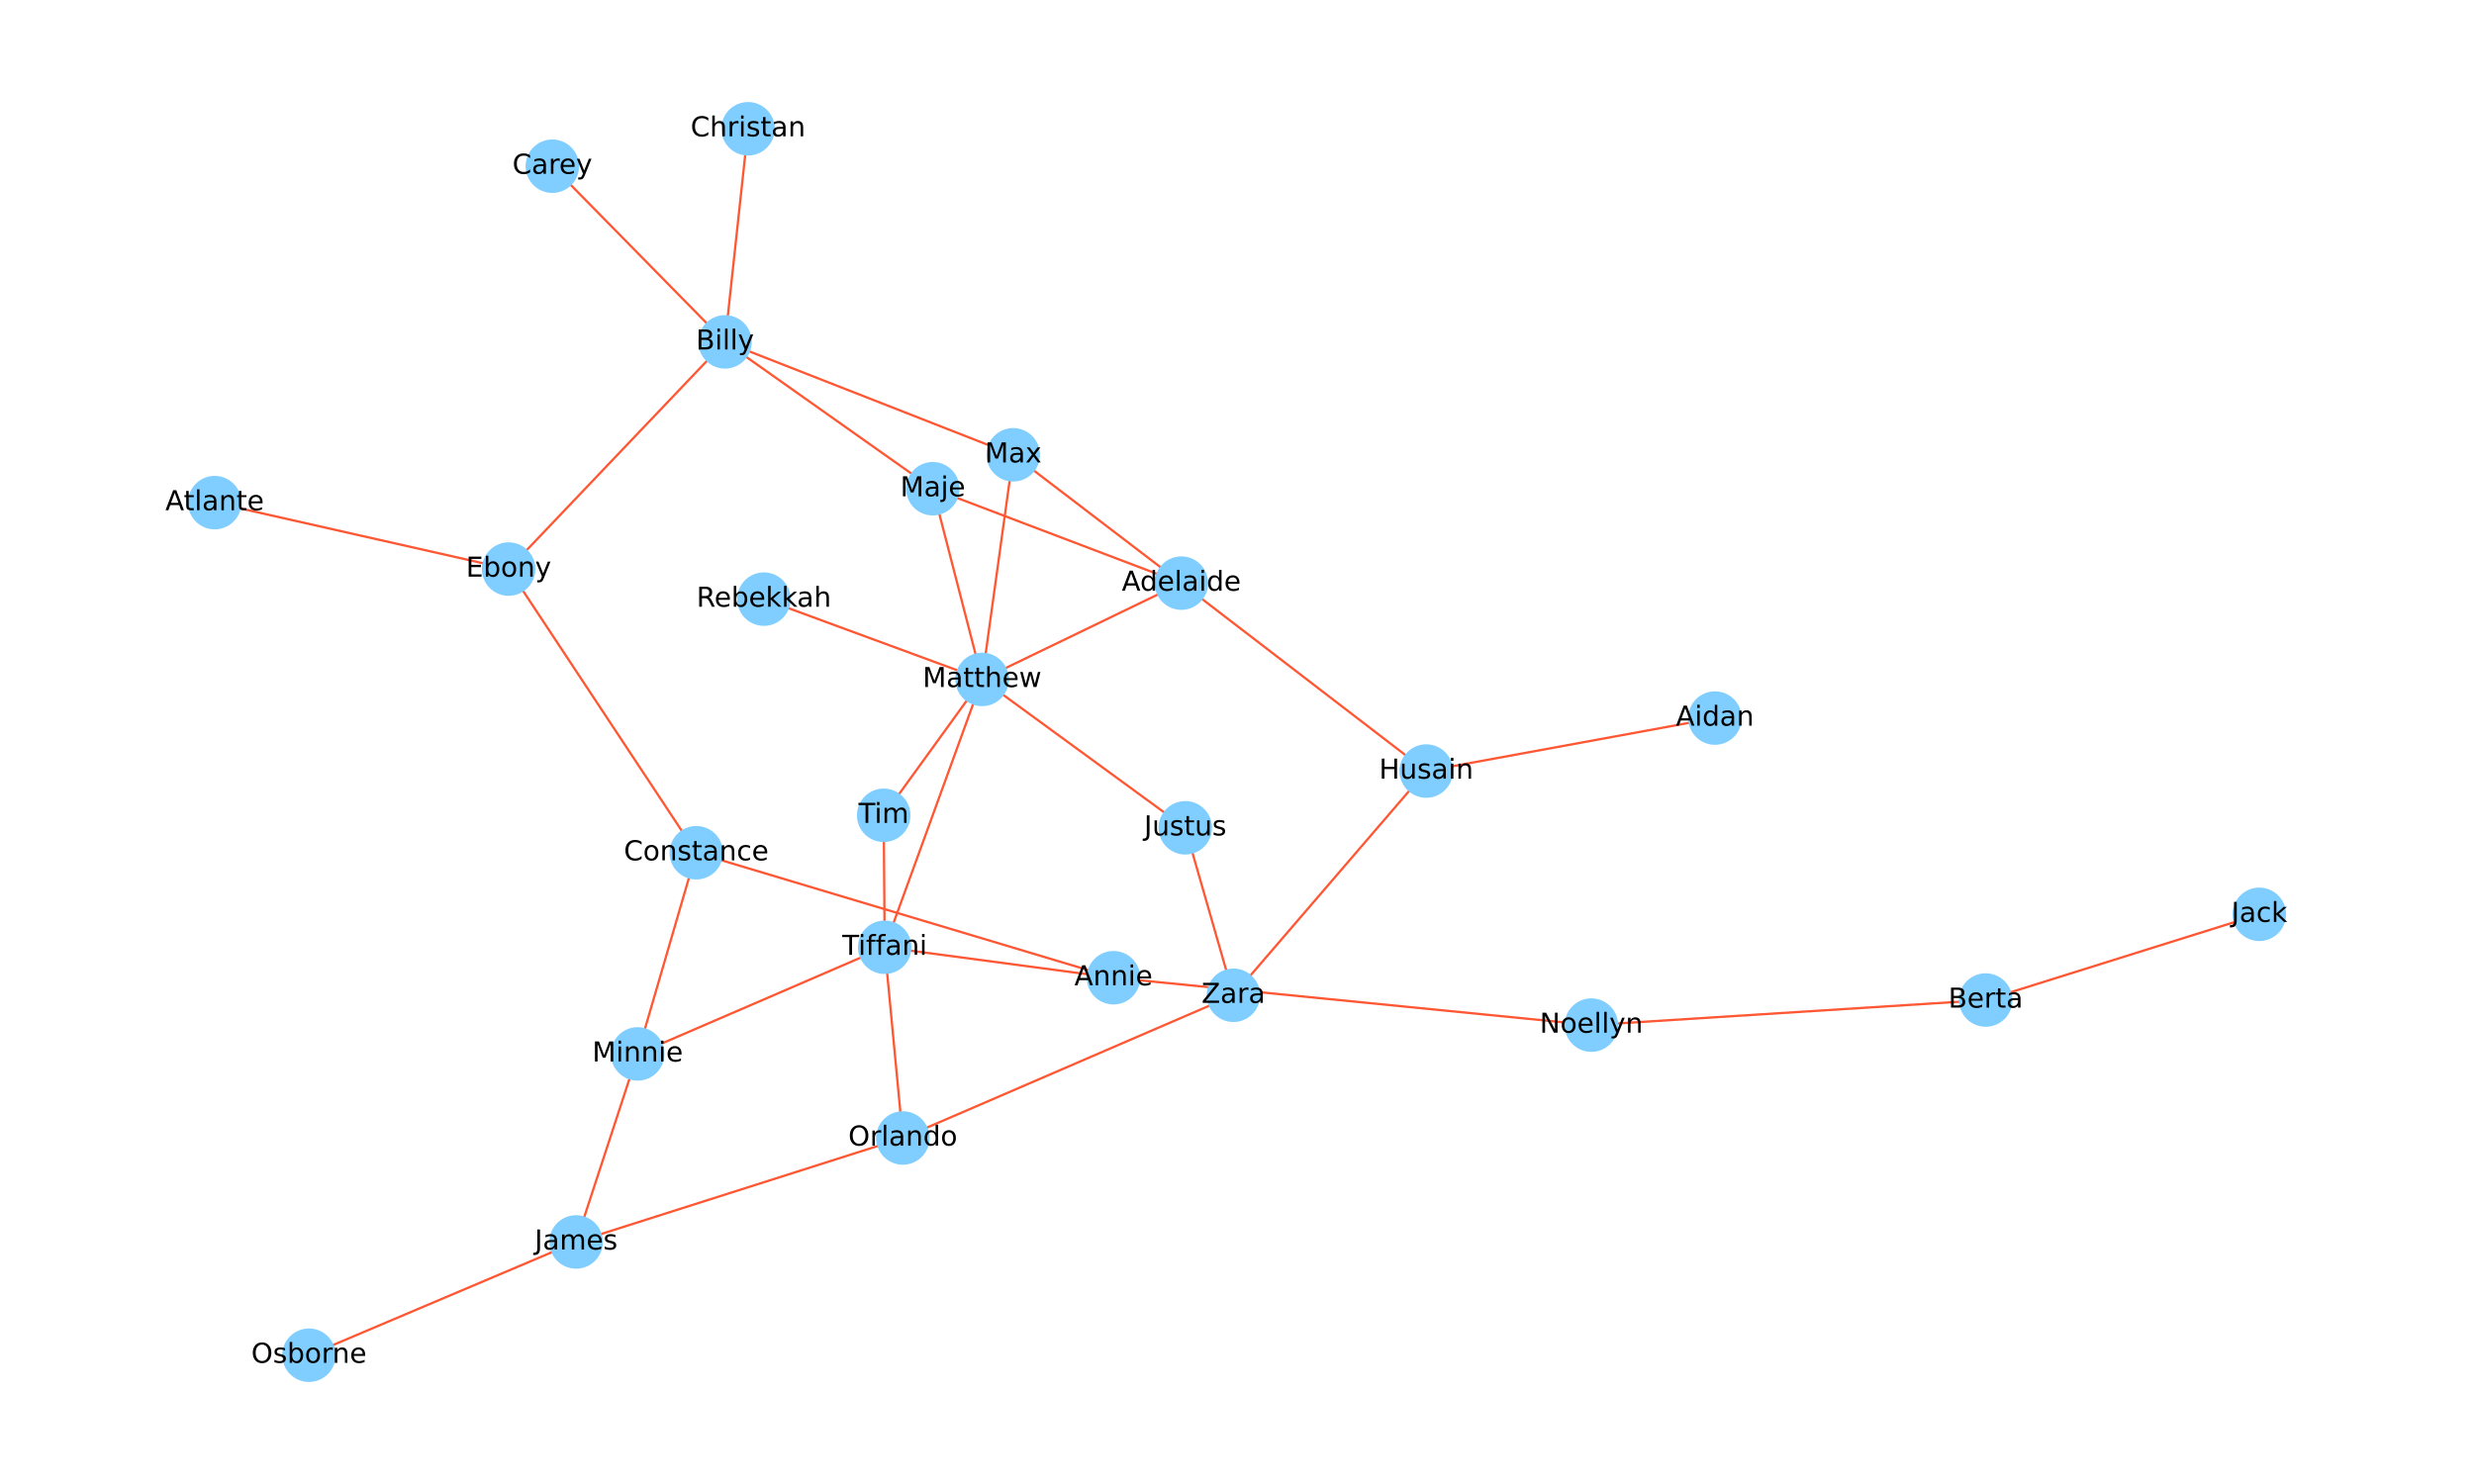
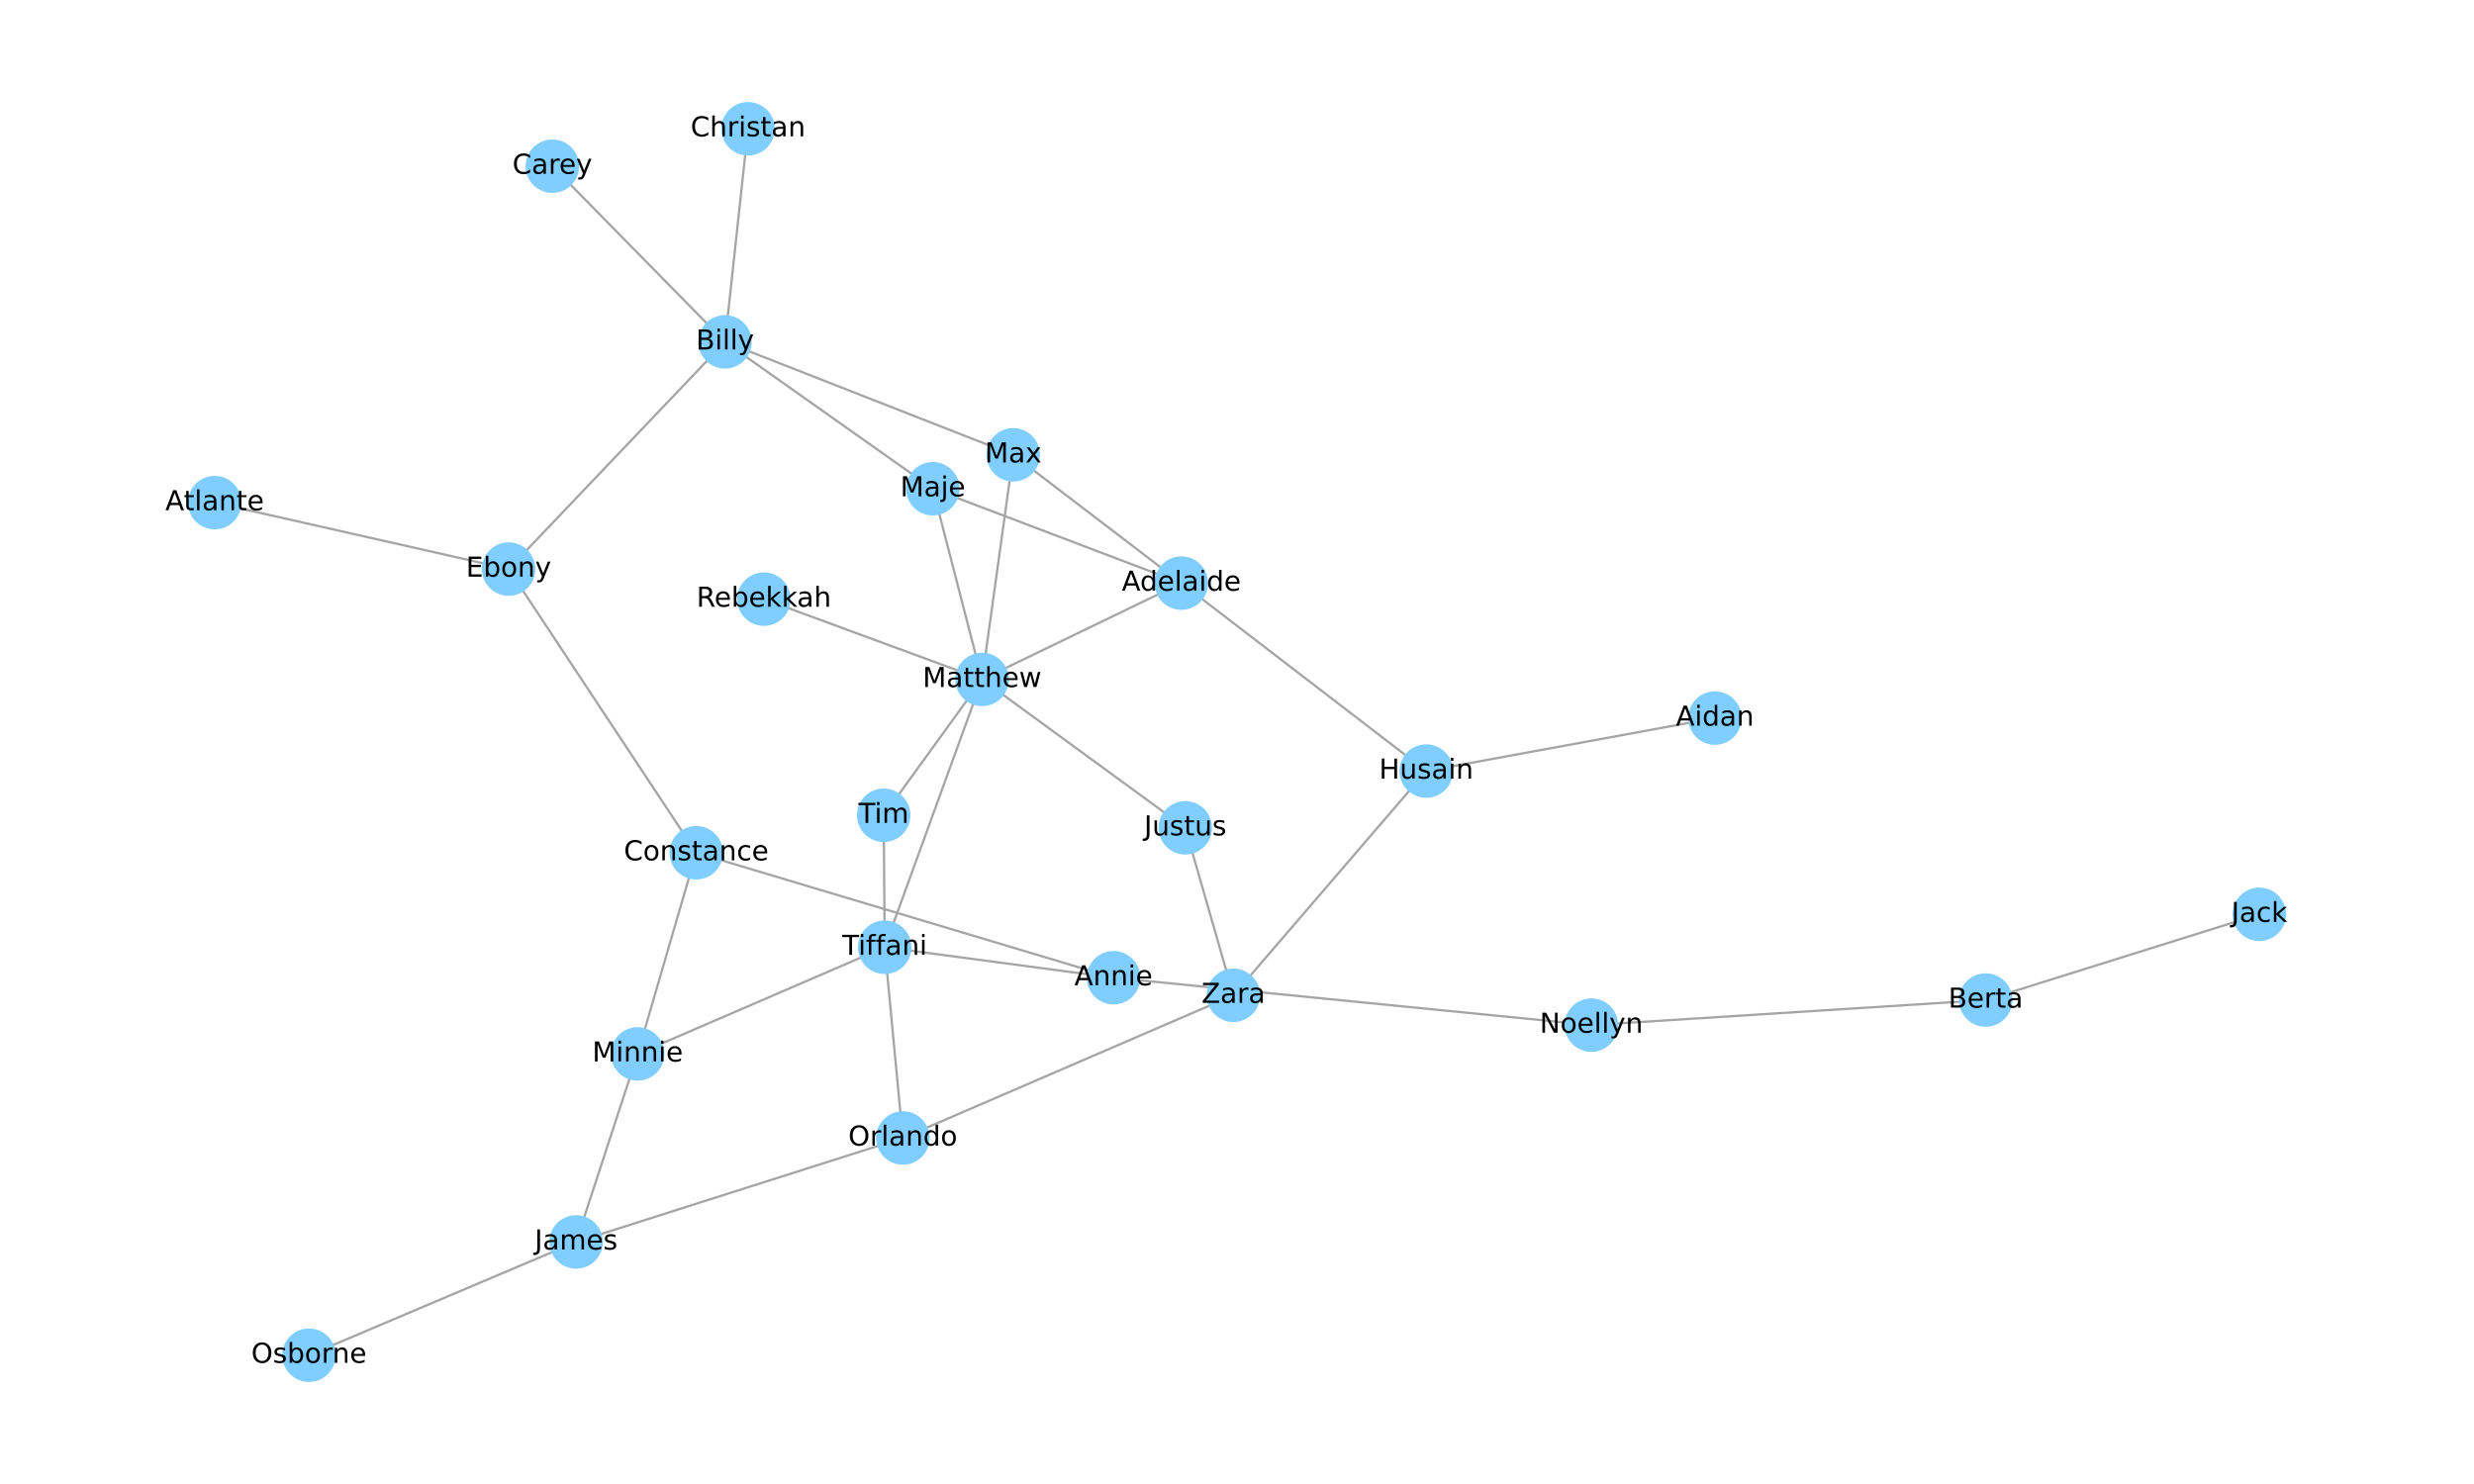
<svg xmlns="http://www.w3.org/2000/svg" xmlns:xlink="http://www.w3.org/1999/xlink" width="1080pt" height="648pt" viewBox="0 0 1080 648" version="1.1">
  <defs>
    <style type="text/css">*{stroke-linejoin: round; stroke-linecap: butt}</style>
  </defs>
  <g id="figure_1">
    <g id="patch_1">
      <path d="M 0 648  L 1080 648  L 1080 0  L 0 0  z " style="fill: #ffffff" />
    </g>
    <g id="axes_1">
      <g id="LineCollection_1">
-         <path d="M 486.083 426.929  L 694.684 447.622  " clip-path="url(#p73a26a791d)" style="fill: none; stroke: #ff5733" />
-         <path d="M 486.083 426.929  L 386.208 413.627  " clip-path="url(#p73a26a791d)" style="fill: none; stroke: #ff5733" />
-         <path d="M 486.083 426.929  L 303.95 372.358  " clip-path="url(#p73a26a791d)" style="fill: none; stroke: #ff5733" />
-         <path d="M 428.717 296.679  L 517.425 361.47  " clip-path="url(#p73a26a791d)" style="fill: none; stroke: #ff5733" />
-         <path d="M 428.717 296.679  L 442.314 198.592  " clip-path="url(#p73a26a791d)" style="fill: none; stroke: #ff5733" />
-         <path d="M 428.717 296.679  L 386.208 413.627  " clip-path="url(#p73a26a791d)" style="fill: none; stroke: #ff5733" />
-         <path d="M 428.717 296.679  L 385.767 356.003  " clip-path="url(#p73a26a791d)" style="fill: none; stroke: #ff5733" />
-         <path d="M 428.717 296.679  L 515.709 254.625  " clip-path="url(#p73a26a791d)" style="fill: none; stroke: #ff5733" />
-         <path d="M 428.717 296.679  L 333.473 261.611  " clip-path="url(#p73a26a791d)" style="fill: none; stroke: #ff5733" />
-         <path d="M 428.717 296.679  L 407.21 213.405  " clip-path="url(#p73a26a791d)" style="fill: none; stroke: #ff5733" />
-         <path d="M 694.684 447.622  L 866.827 436.675  " clip-path="url(#p73a26a791d)" style="fill: none; stroke: #ff5733" />
-         <path d="M 442.314 198.592  L 515.709 254.625  " clip-path="url(#p73a26a791d)" style="fill: none; stroke: #ff5733" />
-         <path d="M 442.314 198.592  L 316.496 149.287  " clip-path="url(#p73a26a791d)" style="fill: none; stroke: #ff5733" />
-         <path d="M 538.432 434.598  L 517.425 361.47  " clip-path="url(#p73a26a791d)" style="fill: none; stroke: #ff5733" />
-         <path d="M 538.432 434.598  L 622.61 336.688  " clip-path="url(#p73a26a791d)" style="fill: none; stroke: #ff5733" />
-         <path d="M 538.432 434.598  L 394.123 496.914  " clip-path="url(#p73a26a791d)" style="fill: none; stroke: #ff5733" />
-         <path d="M 386.208 413.627  L 385.767 356.003  " clip-path="url(#p73a26a791d)" style="fill: none; stroke: #ff5733" />
-         <path d="M 386.208 413.627  L 394.123 496.914  " clip-path="url(#p73a26a791d)" style="fill: none; stroke: #ff5733" />
-         <path d="M 386.208 413.627  L 278.348 460.201  " clip-path="url(#p73a26a791d)" style="fill: none; stroke: #ff5733" />
-         <path d="M 93.719 219.477  L 222.039 248.49  " clip-path="url(#p73a26a791d)" style="fill: none; stroke: #ff5733" />
-         <path d="M 134.866 591.769  L 251.492 542.306  " clip-path="url(#p73a26a791d)" style="fill: none; stroke: #ff5733" />
-         <path d="M 326.55 56.231  L 316.496 149.287  " clip-path="url(#p73a26a791d)" style="fill: none; stroke: #ff5733" />
-         <path d="M 515.709 254.625  L 407.21 213.405  " clip-path="url(#p73a26a791d)" style="fill: none; stroke: #ff5733" />
-         <path d="M 515.709 254.625  L 622.61 336.688  " clip-path="url(#p73a26a791d)" style="fill: none; stroke: #ff5733" />
-         <path d="M 278.348 460.201  L 303.95 372.358  " clip-path="url(#p73a26a791d)" style="fill: none; stroke: #ff5733" />
-         <path d="M 278.348 460.201  L 251.492 542.306  " clip-path="url(#p73a26a791d)" style="fill: none; stroke: #ff5733" />
-         <path d="M 394.123 496.914  L 251.492 542.306  " clip-path="url(#p73a26a791d)" style="fill: none; stroke: #ff5733" />
-         <path d="M 316.496 149.287  L 407.21 213.405  " clip-path="url(#p73a26a791d)" style="fill: none; stroke: #ff5733" />
-         <path d="M 316.496 149.287  L 241.12 72.573  " clip-path="url(#p73a26a791d)" style="fill: none; stroke: #ff5733" />
-         <path d="M 316.496 149.287  L 222.039 248.49  " clip-path="url(#p73a26a791d)" style="fill: none; stroke: #ff5733" />
-         <path d="M 748.643 313.551  L 622.61 336.688  " clip-path="url(#p73a26a791d)" style="fill: none; stroke: #ff5733" />
-         <path d="M 866.827 436.675  L 986.281 399.246  " clip-path="url(#p73a26a791d)" style="fill: none; stroke: #ff5733" />
-         <path d="M 222.039 248.49  L 303.95 372.358  " clip-path="url(#p73a26a791d)" style="fill: none; stroke: #ff5733" />
+         <path d="M 486.083 426.929  L 694.684 447.622  " clip-path="url(#pc81f86c6ad)" style="fill: none; stroke: #a5a5a5" />
+         <path d="M 486.083 426.929  L 386.208 413.627  " clip-path="url(#pc81f86c6ad)" style="fill: none; stroke: #a5a5a5" />
+         <path d="M 486.083 426.929  L 303.95 372.358  " clip-path="url(#pc81f86c6ad)" style="fill: none; stroke: #a5a5a5" />
+         <path d="M 428.717 296.679  L 517.425 361.47  " clip-path="url(#pc81f86c6ad)" style="fill: none; stroke: #a5a5a5" />
+         <path d="M 428.717 296.679  L 442.314 198.592  " clip-path="url(#pc81f86c6ad)" style="fill: none; stroke: #a5a5a5" />
+         <path d="M 428.717 296.679  L 386.208 413.627  " clip-path="url(#pc81f86c6ad)" style="fill: none; stroke: #a5a5a5" />
+         <path d="M 428.717 296.679  L 385.767 356.003  " clip-path="url(#pc81f86c6ad)" style="fill: none; stroke: #a5a5a5" />
+         <path d="M 428.717 296.679  L 515.709 254.625  " clip-path="url(#pc81f86c6ad)" style="fill: none; stroke: #a5a5a5" />
+         <path d="M 428.717 296.679  L 333.473 261.611  " clip-path="url(#pc81f86c6ad)" style="fill: none; stroke: #a5a5a5" />
+         <path d="M 428.717 296.679  L 407.21 213.405  " clip-path="url(#pc81f86c6ad)" style="fill: none; stroke: #a5a5a5" />
+         <path d="M 694.684 447.622  L 866.827 436.675  " clip-path="url(#pc81f86c6ad)" style="fill: none; stroke: #a5a5a5" />
+         <path d="M 442.314 198.592  L 515.709 254.625  " clip-path="url(#pc81f86c6ad)" style="fill: none; stroke: #a5a5a5" />
+         <path d="M 442.314 198.592  L 316.496 149.287  " clip-path="url(#pc81f86c6ad)" style="fill: none; stroke: #a5a5a5" />
+         <path d="M 538.432 434.598  L 517.425 361.47  " clip-path="url(#pc81f86c6ad)" style="fill: none; stroke: #a5a5a5" />
+         <path d="M 538.432 434.598  L 622.61 336.688  " clip-path="url(#pc81f86c6ad)" style="fill: none; stroke: #a5a5a5" />
+         <path d="M 538.432 434.598  L 394.123 496.914  " clip-path="url(#pc81f86c6ad)" style="fill: none; stroke: #a5a5a5" />
+         <path d="M 386.208 413.627  L 385.767 356.003  " clip-path="url(#pc81f86c6ad)" style="fill: none; stroke: #a5a5a5" />
+         <path d="M 386.208 413.627  L 394.123 496.914  " clip-path="url(#pc81f86c6ad)" style="fill: none; stroke: #a5a5a5" />
+         <path d="M 386.208 413.627  L 278.348 460.201  " clip-path="url(#pc81f86c6ad)" style="fill: none; stroke: #a5a5a5" />
+         <path d="M 93.719 219.477  L 222.039 248.49  " clip-path="url(#pc81f86c6ad)" style="fill: none; stroke: #a5a5a5" />
+         <path d="M 134.866 591.769  L 251.492 542.306  " clip-path="url(#pc81f86c6ad)" style="fill: none; stroke: #a5a5a5" />
+         <path d="M 326.55 56.231  L 316.496 149.287  " clip-path="url(#pc81f86c6ad)" style="fill: none; stroke: #a5a5a5" />
+         <path d="M 515.709 254.625  L 407.21 213.405  " clip-path="url(#pc81f86c6ad)" style="fill: none; stroke: #a5a5a5" />
+         <path d="M 515.709 254.625  L 622.61 336.688  " clip-path="url(#pc81f86c6ad)" style="fill: none; stroke: #a5a5a5" />
+         <path d="M 278.348 460.201  L 303.95 372.358  " clip-path="url(#pc81f86c6ad)" style="fill: none; stroke: #a5a5a5" />
+         <path d="M 278.348 460.201  L 251.492 542.306  " clip-path="url(#pc81f86c6ad)" style="fill: none; stroke: #a5a5a5" />
+         <path d="M 394.123 496.914  L 251.492 542.306  " clip-path="url(#pc81f86c6ad)" style="fill: none; stroke: #a5a5a5" />
+         <path d="M 316.496 149.287  L 407.21 213.405  " clip-path="url(#pc81f86c6ad)" style="fill: none; stroke: #a5a5a5" />
+         <path d="M 316.496 149.287  L 241.12 72.573  " clip-path="url(#pc81f86c6ad)" style="fill: none; stroke: #a5a5a5" />
+         <path d="M 316.496 149.287  L 222.039 248.49  " clip-path="url(#pc81f86c6ad)" style="fill: none; stroke: #a5a5a5" />
+         <path d="M 748.643 313.551  L 622.61 336.688  " clip-path="url(#pc81f86c6ad)" style="fill: none; stroke: #a5a5a5" />
+         <path d="M 866.827 436.675  L 986.281 399.246  " clip-path="url(#pc81f86c6ad)" style="fill: none; stroke: #a5a5a5" />
+         <path d="M 222.039 248.49  L 303.95 372.358  " clip-path="url(#pc81f86c6ad)" style="fill: none; stroke: #a5a5a5" />
      </g>
      <g id="PathCollection_1">
        <defs>
-           <path id="me0a89f1e2c" d="M 0 11.18  C 2.965 11.18 5.809 10.002 7.906 7.906  C 10.002 5.809 11.18 2.965 11.18 0  C 11.18 -2.965 10.002 -5.809 7.906 -7.906  C 5.809 -10.002 2.965 -11.18 0 -11.18  C -2.965 -11.18 -5.809 -10.002 -7.906 -7.906  C -10.002 -5.809 -11.18 -2.965 -11.18 0  C -11.18 2.965 -10.002 5.809 -7.906 7.906  C -5.809 10.002 -2.965 11.18 0 11.18  z " style="stroke: #80ceff" />
+           <path id="ma9ccfb412b" d="M 0 11.18  C 2.965 11.18 5.809 10.002 7.906 7.906  C 10.002 5.809 11.18 2.965 11.18 0  C 11.18 -2.965 10.002 -5.809 7.906 -7.906  C 5.809 -10.002 2.965 -11.18 0 -11.18  C -2.965 -11.18 -5.809 -10.002 -7.906 -7.906  C -10.002 -5.809 -11.18 -2.965 -11.18 0  C -11.18 2.965 -10.002 5.809 -7.906 7.906  C -5.809 10.002 -2.965 11.18 0 11.18  z " style="stroke: #80ceff" />
        </defs>
-         <g clip-path="url(#p73a26a791d)">
-           <use xlink:href="#me0a89f1e2c" x="486.083" y="426.929" style="fill: #80ceff; stroke: #80ceff" />
-           <use xlink:href="#me0a89f1e2c" x="428.717" y="296.679" style="fill: #80ceff; stroke: #80ceff" />
-           <use xlink:href="#me0a89f1e2c" x="694.684" y="447.622" style="fill: #80ceff; stroke: #80ceff" />
-           <use xlink:href="#me0a89f1e2c" x="442.314" y="198.592" style="fill: #80ceff; stroke: #80ceff" />
-           <use xlink:href="#me0a89f1e2c" x="538.432" y="434.598" style="fill: #80ceff; stroke: #80ceff" />
-           <use xlink:href="#me0a89f1e2c" x="386.208" y="413.627" style="fill: #80ceff; stroke: #80ceff" />
-           <use xlink:href="#me0a89f1e2c" x="93.719" y="219.477" style="fill: #80ceff; stroke: #80ceff" />
-           <use xlink:href="#me0a89f1e2c" x="134.866" y="591.769" style="fill: #80ceff; stroke: #80ceff" />
-           <use xlink:href="#me0a89f1e2c" x="326.55" y="56.231" style="fill: #80ceff; stroke: #80ceff" />
-           <use xlink:href="#me0a89f1e2c" x="385.767" y="356.003" style="fill: #80ceff; stroke: #80ceff" />
-           <use xlink:href="#me0a89f1e2c" x="517.425" y="361.47" style="fill: #80ceff; stroke: #80ceff" />
-           <use xlink:href="#me0a89f1e2c" x="515.709" y="254.625" style="fill: #80ceff; stroke: #80ceff" />
-           <use xlink:href="#me0a89f1e2c" x="278.348" y="460.201" style="fill: #80ceff; stroke: #80ceff" />
-           <use xlink:href="#me0a89f1e2c" x="333.473" y="261.611" style="fill: #80ceff; stroke: #80ceff" />
-           <use xlink:href="#me0a89f1e2c" x="394.123" y="496.914" style="fill: #80ceff; stroke: #80ceff" />
-           <use xlink:href="#me0a89f1e2c" x="316.496" y="149.287" style="fill: #80ceff; stroke: #80ceff" />
-           <use xlink:href="#me0a89f1e2c" x="748.643" y="313.551" style="fill: #80ceff; stroke: #80ceff" />
-           <use xlink:href="#me0a89f1e2c" x="251.492" y="542.306" style="fill: #80ceff; stroke: #80ceff" />
-           <use xlink:href="#me0a89f1e2c" x="866.827" y="436.675" style="fill: #80ceff; stroke: #80ceff" />
-           <use xlink:href="#me0a89f1e2c" x="407.21" y="213.405" style="fill: #80ceff; stroke: #80ceff" />
-           <use xlink:href="#me0a89f1e2c" x="622.61" y="336.688" style="fill: #80ceff; stroke: #80ceff" />
-           <use xlink:href="#me0a89f1e2c" x="241.12" y="72.573" style="fill: #80ceff; stroke: #80ceff" />
-           <use xlink:href="#me0a89f1e2c" x="986.281" y="399.246" style="fill: #80ceff; stroke: #80ceff" />
-           <use xlink:href="#me0a89f1e2c" x="222.039" y="248.49" style="fill: #80ceff; stroke: #80ceff" />
-           <use xlink:href="#me0a89f1e2c" x="303.95" y="372.358" style="fill: #80ceff; stroke: #80ceff" />
+         <g clip-path="url(#pc81f86c6ad)">
+           <use xlink:href="#ma9ccfb412b" x="486.083" y="426.929" style="fill: #80ceff; stroke: #80ceff" />
+           <use xlink:href="#ma9ccfb412b" x="428.717" y="296.679" style="fill: #80ceff; stroke: #80ceff" />
+           <use xlink:href="#ma9ccfb412b" x="694.684" y="447.622" style="fill: #80ceff; stroke: #80ceff" />
+           <use xlink:href="#ma9ccfb412b" x="442.314" y="198.592" style="fill: #80ceff; stroke: #80ceff" />
+           <use xlink:href="#ma9ccfb412b" x="538.432" y="434.598" style="fill: #80ceff; stroke: #80ceff" />
+           <use xlink:href="#ma9ccfb412b" x="386.208" y="413.627" style="fill: #80ceff; stroke: #80ceff" />
+           <use xlink:href="#ma9ccfb412b" x="93.719" y="219.477" style="fill: #80ceff; stroke: #80ceff" />
+           <use xlink:href="#ma9ccfb412b" x="134.866" y="591.769" style="fill: #80ceff; stroke: #80ceff" />
+           <use xlink:href="#ma9ccfb412b" x="326.55" y="56.231" style="fill: #80ceff; stroke: #80ceff" />
+           <use xlink:href="#ma9ccfb412b" x="385.767" y="356.003" style="fill: #80ceff; stroke: #80ceff" />
+           <use xlink:href="#ma9ccfb412b" x="517.425" y="361.47" style="fill: #80ceff; stroke: #80ceff" />
+           <use xlink:href="#ma9ccfb412b" x="515.709" y="254.625" style="fill: #80ceff; stroke: #80ceff" />
+           <use xlink:href="#ma9ccfb412b" x="278.348" y="460.201" style="fill: #80ceff; stroke: #80ceff" />
+           <use xlink:href="#ma9ccfb412b" x="333.473" y="261.611" style="fill: #80ceff; stroke: #80ceff" />
+           <use xlink:href="#ma9ccfb412b" x="394.123" y="496.914" style="fill: #80ceff; stroke: #80ceff" />
+           <use xlink:href="#ma9ccfb412b" x="316.496" y="149.287" style="fill: #80ceff; stroke: #80ceff" />
+           <use xlink:href="#ma9ccfb412b" x="748.643" y="313.551" style="fill: #80ceff; stroke: #80ceff" />
+           <use xlink:href="#ma9ccfb412b" x="251.492" y="542.306" style="fill: #80ceff; stroke: #80ceff" />
+           <use xlink:href="#ma9ccfb412b" x="866.827" y="436.675" style="fill: #80ceff; stroke: #80ceff" />
+           <use xlink:href="#ma9ccfb412b" x="407.21" y="213.405" style="fill: #80ceff; stroke: #80ceff" />
+           <use xlink:href="#ma9ccfb412b" x="622.61" y="336.688" style="fill: #80ceff; stroke: #80ceff" />
+           <use xlink:href="#ma9ccfb412b" x="241.12" y="72.573" style="fill: #80ceff; stroke: #80ceff" />
+           <use xlink:href="#ma9ccfb412b" x="986.281" y="399.246" style="fill: #80ceff; stroke: #80ceff" />
+           <use xlink:href="#ma9ccfb412b" x="222.039" y="248.49" style="fill: #80ceff; stroke: #80ceff" />
+           <use xlink:href="#ma9ccfb412b" x="303.95" y="372.358" style="fill: #80ceff; stroke: #80ceff" />
        </g>
      </g>
      <g id="text_1">
-         <g clip-path="url(#p73a26a791d)">
+         <g clip-path="url(#pc81f86c6ad)">
          <g transform="translate(469.0151 430.2398) scale(0.12 -0.12)">
            <defs>
              <path id="DejaVuSans-41" d="M 2188 4044  L 1331 1722  L 3047 1722  L 2188 4044  z M 1831 4666  L 2547 4666  L 4325 0  L 3669 0  L 3244 1197  L 1141 1197  L 716 0  L 50 0  L 1831 4666  z " transform="scale(0.015625)" />
              <path id="DejaVuSans-6e" d="M 3513 2113  L 3513 0  L 2938 0  L 2938 2094  Q 2938 2591 2744 2837  Q 2550 3084 2163 3084  Q 1697 3084 1428 2787  Q 1159 2491 1159 1978  L 1159 0  L 581 0  L 581 3500  L 1159 3500  L 1159 2956  Q 1366 3272 1645 3428  Q 1925 3584 2291 3584  Q 2894 3584 3203 3211  Q 3513 2838 3513 2113  z " transform="scale(0.015625)" />
              <path id="DejaVuSans-69" d="M 603 3500  L 1178 3500  L 1178 0  L 603 0  L 603 3500  z M 603 4863  L 1178 4863  L 1178 4134  L 603 4134  L 603 4863  z " transform="scale(0.015625)" />
              <path id="DejaVuSans-65" d="M 3597 1894  L 3597 1613  L 953 1613  Q 991 1019 1311 708  Q 1631 397 2203 397  Q 2534 397 2845 478  Q 3156 559 3463 722  L 3463 178  Q 3153 47 2828 -22  Q 2503 -91 2169 -91  Q 1331 -91 842 396  Q 353 884 353 1716  Q 353 2575 817 3079  Q 1281 3584 2069 3584  Q 2775 3584 3186 3129  Q 3597 2675 3597 1894  z M 3022 2063  Q 3016 2534 2758 2815  Q 2500 3097 2075 3097  Q 1594 3097 1305 2825  Q 1016 2553 972 2059  L 3022 2063  z " transform="scale(0.015625)" />
            </defs>
            <use xlink:href="#DejaVuSans-41" />
            <use xlink:href="#DejaVuSans-6e" x="68.408" />
            <use xlink:href="#DejaVuSans-6e" x="131.787" />
            <use xlink:href="#DejaVuSans-69" x="195.166" />
            <use xlink:href="#DejaVuSans-65" x="222.949" />
          </g>
        </g>
      </g>
      <g id="text_2">
-         <g clip-path="url(#p73a26a791d)">
+         <g clip-path="url(#pc81f86c6ad)">
          <g transform="translate(402.7574 299.9898) scale(0.12 -0.12)">
            <defs>
              <path id="DejaVuSans-4d" d="M 628 4666  L 1569 4666  L 2759 1491  L 3956 4666  L 4897 4666  L 4897 0  L 4281 0  L 4281 4097  L 3078 897  L 2444 897  L 1241 4097  L 1241 0  L 628 0  L 628 4666  z " transform="scale(0.015625)" />
              <path id="DejaVuSans-61" d="M 2194 1759  Q 1497 1759 1228 1600  Q 959 1441 959 1056  Q 959 750 1161 570  Q 1363 391 1709 391  Q 2188 391 2477 730  Q 2766 1069 2766 1631  L 2766 1759  L 2194 1759  z M 3341 1997  L 3341 0  L 2766 0  L 2766 531  Q 2569 213 2275 61  Q 1981 -91 1556 -91  Q 1019 -91 701 211  Q 384 513 384 1019  Q 384 1609 779 1909  Q 1175 2209 1959 2209  L 2766 2209  L 2766 2266  Q 2766 2663 2505 2880  Q 2244 3097 1772 3097  Q 1472 3097 1187 3025  Q 903 2953 641 2809  L 641 3341  Q 956 3463 1253 3523  Q 1550 3584 1831 3584  Q 2591 3584 2966 3190  Q 3341 2797 3341 1997  z " transform="scale(0.015625)" />
              <path id="DejaVuSans-74" d="M 1172 4494  L 1172 3500  L 2356 3500  L 2356 3053  L 1172 3053  L 1172 1153  Q 1172 725 1289 603  Q 1406 481 1766 481  L 2356 481  L 2356 0  L 1766 0  Q 1100 0 847 248  Q 594 497 594 1153  L 594 3053  L 172 3053  L 172 3500  L 594 3500  L 594 4494  L 1172 4494  z " transform="scale(0.015625)" />
              <path id="DejaVuSans-68" d="M 3513 2113  L 3513 0  L 2938 0  L 2938 2094  Q 2938 2591 2744 2837  Q 2550 3084 2163 3084  Q 1697 3084 1428 2787  Q 1159 2491 1159 1978  L 1159 0  L 581 0  L 581 4863  L 1159 4863  L 1159 2956  Q 1366 3272 1645 3428  Q 1925 3584 2291 3584  Q 2894 3584 3203 3211  Q 3513 2838 3513 2113  z " transform="scale(0.015625)" />
              <path id="DejaVuSans-77" d="M 269 3500  L 844 3500  L 1563 769  L 2278 3500  L 2956 3500  L 3675 769  L 4391 3500  L 4966 3500  L 4050 0  L 3372 0  L 2619 2869  L 1863 0  L 1184 0  L 269 3500  z " transform="scale(0.015625)" />
            </defs>
            <use xlink:href="#DejaVuSans-4d" />
            <use xlink:href="#DejaVuSans-61" x="86.279" />
            <use xlink:href="#DejaVuSans-74" x="147.559" />
            <use xlink:href="#DejaVuSans-74" x="186.768" />
            <use xlink:href="#DejaVuSans-68" x="225.977" />
            <use xlink:href="#DejaVuSans-65" x="289.355" />
            <use xlink:href="#DejaVuSans-77" x="350.879" />
          </g>
        </g>
      </g>
      <g id="text_3">
-         <g clip-path="url(#p73a26a791d)">
+         <g clip-path="url(#pc81f86c6ad)">
          <g transform="translate(672.1445 450.9332) scale(0.12 -0.12)">
            <defs>
              <path id="DejaVuSans-4e" d="M 628 4666  L 1478 4666  L 3547 763  L 3547 4666  L 4159 4666  L 4159 0  L 3309 0  L 1241 3903  L 1241 0  L 628 0  L 628 4666  z " transform="scale(0.015625)" />
              <path id="DejaVuSans-6f" d="M 1959 3097  Q 1497 3097 1228 2736  Q 959 2375 959 1747  Q 959 1119 1226 758  Q 1494 397 1959 397  Q 2419 397 2687 759  Q 2956 1122 2956 1747  Q 2956 2369 2687 2733  Q 2419 3097 1959 3097  z M 1959 3584  Q 2709 3584 3137 3096  Q 3566 2609 3566 1747  Q 3566 888 3137 398  Q 2709 -91 1959 -91  Q 1206 -91 779 398  Q 353 888 353 1747  Q 353 2609 779 3096  Q 1206 3584 1959 3584  z " transform="scale(0.015625)" />
              <path id="DejaVuSans-6c" d="M 603 4863  L 1178 4863  L 1178 0  L 603 0  L 603 4863  z " transform="scale(0.015625)" />
              <path id="DejaVuSans-79" d="M 2059 -325  Q 1816 -950 1584 -1140  Q 1353 -1331 966 -1331  L 506 -1331  L 506 -850  L 844 -850  Q 1081 -850 1212 -737  Q 1344 -625 1503 -206  L 1606 56  L 191 3500  L 800 3500  L 1894 763  L 2988 3500  L 3597 3500  L 2059 -325  z " transform="scale(0.015625)" />
            </defs>
            <use xlink:href="#DejaVuSans-4e" />
            <use xlink:href="#DejaVuSans-6f" x="74.805" />
            <use xlink:href="#DejaVuSans-65" x="135.986" />
            <use xlink:href="#DejaVuSans-6c" x="197.51" />
            <use xlink:href="#DejaVuSans-6c" x="225.293" />
            <use xlink:href="#DejaVuSans-79" x="253.076" />
            <use xlink:href="#DejaVuSans-6e" x="312.256" />
          </g>
        </g>
      </g>
      <g id="text_4">
-         <g clip-path="url(#p73a26a791d)">
+         <g clip-path="url(#pc81f86c6ad)">
          <g transform="translate(429.9093 201.903) scale(0.12 -0.12)">
            <defs>
              <path id="DejaVuSans-78" d="M 3513 3500  L 2247 1797  L 3578 0  L 2900 0  L 1881 1375  L 863 0  L 184 0  L 1544 1831  L 300 3500  L 978 3500  L 1906 2253  L 2834 3500  L 3513 3500  z " transform="scale(0.015625)" />
            </defs>
            <use xlink:href="#DejaVuSans-4d" />
            <use xlink:href="#DejaVuSans-61" x="86.279" />
            <use xlink:href="#DejaVuSans-78" x="147.559" />
          </g>
        </g>
      </g>
      <g id="text_5">
-         <g clip-path="url(#p73a26a791d)">
+         <g clip-path="url(#pc81f86c6ad)">
          <g transform="translate(524.5019 437.9096) scale(0.12 -0.12)">
            <defs>
              <path id="DejaVuSans-5a" d="M 359 4666  L 4025 4666  L 4025 4184  L 1075 531  L 4097 531  L 4097 0  L 288 0  L 288 481  L 3238 4134  L 359 4134  L 359 4666  z " transform="scale(0.015625)" />
              <path id="DejaVuSans-72" d="M 2631 2963  Q 2534 3019 2420 3045  Q 2306 3072 2169 3072  Q 1681 3072 1420 2755  Q 1159 2438 1159 1844  L 1159 0  L 581 0  L 581 3500  L 1159 3500  L 1159 2956  Q 1341 3275 1631 3429  Q 1922 3584 2338 3584  Q 2397 3584 2469 3576  Q 2541 3569 2628 3553  L 2631 2963  z " transform="scale(0.015625)" />
            </defs>
            <use xlink:href="#DejaVuSans-5a" />
            <use xlink:href="#DejaVuSans-61" x="68.506" />
            <use xlink:href="#DejaVuSans-72" x="129.785" />
            <use xlink:href="#DejaVuSans-61" x="170.898" />
          </g>
        </g>
      </g>
      <g id="text_6">
-         <g clip-path="url(#p73a26a791d)">
+         <g clip-path="url(#pc81f86c6ad)">
          <g transform="translate(367.693 416.9384) scale(0.12 -0.12)">
            <defs>
              <path id="DejaVuSans-54" d="M -19 4666  L 3928 4666  L 3928 4134  L 2272 4134  L 2272 0  L 1638 0  L 1638 4134  L -19 4134  L -19 4666  z " transform="scale(0.015625)" />
              <path id="DejaVuSans-66" d="M 2375 4863  L 2375 4384  L 1825 4384  Q 1516 4384 1395 4259  Q 1275 4134 1275 3809  L 1275 3500  L 2222 3500  L 2222 3053  L 1275 3053  L 1275 0  L 697 0  L 697 3053  L 147 3053  L 147 3500  L 697 3500  L 697 3744  Q 697 4328 969 4595  Q 1241 4863 1831 4863  L 2375 4863  z " transform="scale(0.015625)" />
            </defs>
            <use xlink:href="#DejaVuSans-54" />
            <use xlink:href="#DejaVuSans-69" x="57.959" />
            <use xlink:href="#DejaVuSans-66" x="85.742" />
            <use xlink:href="#DejaVuSans-66" x="120.947" />
            <use xlink:href="#DejaVuSans-61" x="156.152" />
            <use xlink:href="#DejaVuSans-6e" x="217.432" />
            <use xlink:href="#DejaVuSans-69" x="280.811" />
          </g>
        </g>
      </g>
      <g id="text_7">
-         <g clip-path="url(#p73a26a791d)">
+         <g clip-path="url(#pc81f86c6ad)">
          <g transform="translate(72.17713 222.7886) scale(0.12 -0.12)">
            <use xlink:href="#DejaVuSans-41" />
            <use xlink:href="#DejaVuSans-74" x="66.658" />
            <use xlink:href="#DejaVuSans-6c" x="105.867" />
            <use xlink:href="#DejaVuSans-61" x="133.65" />
            <use xlink:href="#DejaVuSans-6e" x="194.93" />
            <use xlink:href="#DejaVuSans-74" x="258.309" />
            <use xlink:href="#DejaVuSans-65" x="297.518" />
          </g>
        </g>
      </g>
      <g id="text_8">
-         <g clip-path="url(#p73a26a791d)">
+         <g clip-path="url(#pc81f86c6ad)">
          <g transform="translate(109.6806 595.0798) scale(0.12 -0.12)">
            <defs>
              <path id="DejaVuSans-4f" d="M 2522 4238  Q 1834 4238 1429 3725  Q 1025 3213 1025 2328  Q 1025 1447 1429 934  Q 1834 422 2522 422  Q 3209 422 3611 934  Q 4013 1447 4013 2328  Q 4013 3213 3611 3725  Q 3209 4238 2522 4238  z M 2522 4750  Q 3503 4750 4090 4092  Q 4678 3434 4678 2328  Q 4678 1225 4090 567  Q 3503 -91 2522 -91  Q 1538 -91 948 565  Q 359 1222 359 2328  Q 359 3434 948 4092  Q 1538 4750 2522 4750  z " transform="scale(0.015625)" />
              <path id="DejaVuSans-73" d="M 2834 3397  L 2834 2853  Q 2591 2978 2328 3040  Q 2066 3103 1784 3103  Q 1356 3103 1142 2972  Q 928 2841 928 2578  Q 928 2378 1081 2264  Q 1234 2150 1697 2047  L 1894 2003  Q 2506 1872 2764 1633  Q 3022 1394 3022 966  Q 3022 478 2636 193  Q 2250 -91 1575 -91  Q 1294 -91 989 -36  Q 684 19 347 128  L 347 722  Q 666 556 975 473  Q 1284 391 1588 391  Q 1994 391 2212 530  Q 2431 669 2431 922  Q 2431 1156 2273 1281  Q 2116 1406 1581 1522  L 1381 1569  Q 847 1681 609 1914  Q 372 2147 372 2553  Q 372 3047 722 3315  Q 1072 3584 1716 3584  Q 2034 3584 2315 3537  Q 2597 3491 2834 3397  z " transform="scale(0.015625)" />
              <path id="DejaVuSans-62" d="M 3116 1747  Q 3116 2381 2855 2742  Q 2594 3103 2138 3103  Q 1681 3103 1420 2742  Q 1159 2381 1159 1747  Q 1159 1113 1420 752  Q 1681 391 2138 391  Q 2594 391 2855 752  Q 3116 1113 3116 1747  z M 1159 2969  Q 1341 3281 1617 3432  Q 1894 3584 2278 3584  Q 2916 3584 3314 3078  Q 3713 2572 3713 1747  Q 3713 922 3314 415  Q 2916 -91 2278 -91  Q 1894 -91 1617 61  Q 1341 213 1159 525  L 1159 0  L 581 0  L 581 4863  L 1159 4863  L 1159 2969  z " transform="scale(0.015625)" />
            </defs>
            <use xlink:href="#DejaVuSans-4f" />
            <use xlink:href="#DejaVuSans-73" x="78.711" />
            <use xlink:href="#DejaVuSans-62" x="130.811" />
            <use xlink:href="#DejaVuSans-6f" x="194.287" />
            <use xlink:href="#DejaVuSans-72" x="255.469" />
            <use xlink:href="#DejaVuSans-6e" x="294.832" />
            <use xlink:href="#DejaVuSans-65" x="358.211" />
          </g>
        </g>
      </g>
      <g id="text_9">
-         <g clip-path="url(#p73a26a791d)">
+         <g clip-path="url(#pc81f86c6ad)">
          <g transform="translate(301.4671 59.54266) scale(0.12 -0.12)">
            <defs>
              <path id="DejaVuSans-43" d="M 4122 4306  L 4122 3641  Q 3803 3938 3442 4084  Q 3081 4231 2675 4231  Q 1875 4231 1450 3742  Q 1025 3253 1025 2328  Q 1025 1406 1450 917  Q 1875 428 2675 428  Q 3081 428 3442 575  Q 3803 722 4122 1019  L 4122 359  Q 3791 134 3420 21  Q 3050 -91 2638 -91  Q 1578 -91 968 557  Q 359 1206 359 2328  Q 359 3453 968 4101  Q 1578 4750 2638 4750  Q 3056 4750 3426 4639  Q 3797 4528 4122 4306  z " transform="scale(0.015625)" />
            </defs>
            <use xlink:href="#DejaVuSans-43" />
            <use xlink:href="#DejaVuSans-68" x="69.824" />
            <use xlink:href="#DejaVuSans-72" x="133.203" />
            <use xlink:href="#DejaVuSans-69" x="174.316" />
            <use xlink:href="#DejaVuSans-73" x="202.1" />
            <use xlink:href="#DejaVuSans-74" x="254.199" />
            <use xlink:href="#DejaVuSans-61" x="293.408" />
            <use xlink:href="#DejaVuSans-6e" x="354.688" />
          </g>
        </g>
      </g>
      <g id="text_10">
-         <g clip-path="url(#p73a26a791d)">
+         <g clip-path="url(#pc81f86c6ad)">
          <g transform="translate(374.7783 359.3138) scale(0.12 -0.12)">
            <defs>
              <path id="DejaVuSans-6d" d="M 3328 2828  Q 3544 3216 3844 3400  Q 4144 3584 4550 3584  Q 5097 3584 5394 3201  Q 5691 2819 5691 2113  L 5691 0  L 5113 0  L 5113 2094  Q 5113 2597 4934 2840  Q 4756 3084 4391 3084  Q 3944 3084 3684 2787  Q 3425 2491 3425 1978  L 3425 0  L 2847 0  L 2847 2094  Q 2847 2600 2669 2842  Q 2491 3084 2119 3084  Q 1678 3084 1418 2786  Q 1159 2488 1159 1978  L 1159 0  L 581 0  L 581 3500  L 1159 3500  L 1159 2956  Q 1356 3278 1631 3431  Q 1906 3584 2284 3584  Q 2666 3584 2933 3390  Q 3200 3197 3328 2828  z " transform="scale(0.015625)" />
            </defs>
            <use xlink:href="#DejaVuSans-54" />
            <use xlink:href="#DejaVuSans-69" x="57.959" />
            <use xlink:href="#DejaVuSans-6d" x="85.742" />
          </g>
        </g>
      </g>
      <g id="text_11">
-         <g clip-path="url(#p73a26a791d)">
+         <g clip-path="url(#pc81f86c6ad)">
          <g transform="translate(499.4465 364.781) scale(0.12 -0.12)">
            <defs>
              <path id="DejaVuSans-4a" d="M 628 4666  L 1259 4666  L 1259 325  Q 1259 -519 939 -900  Q 619 -1281 -91 -1281  L -331 -1281  L -331 -750  L -134 -750  Q 284 -750 456 -515  Q 628 -281 628 325  L 628 4666  z " transform="scale(0.015625)" />
              <path id="DejaVuSans-75" d="M 544 1381  L 544 3500  L 1119 3500  L 1119 1403  Q 1119 906 1312 657  Q 1506 409 1894 409  Q 2359 409 2629 706  Q 2900 1003 2900 1516  L 2900 3500  L 3475 3500  L 3475 0  L 2900 0  L 2900 538  Q 2691 219 2414 64  Q 2138 -91 1772 -91  Q 1169 -91 856 284  Q 544 659 544 1381  z M 1991 3584  L 1991 3584  z " transform="scale(0.015625)" />
            </defs>
            <use xlink:href="#DejaVuSans-4a" />
            <use xlink:href="#DejaVuSans-75" x="29.492" />
            <use xlink:href="#DejaVuSans-73" x="92.871" />
            <use xlink:href="#DejaVuSans-74" x="144.971" />
            <use xlink:href="#DejaVuSans-75" x="184.18" />
            <use xlink:href="#DejaVuSans-73" x="247.559" />
          </g>
        </g>
      </g>
      <g id="text_12">
-         <g clip-path="url(#p73a26a791d)">
+         <g clip-path="url(#pc81f86c6ad)">
          <g transform="translate(489.6974 257.9363) scale(0.12 -0.12)">
            <defs>
              <path id="DejaVuSans-64" d="M 2906 2969  L 2906 4863  L 3481 4863  L 3481 0  L 2906 0  L 2906 525  Q 2725 213 2448 61  Q 2172 -91 1784 -91  Q 1150 -91 751 415  Q 353 922 353 1747  Q 353 2572 751 3078  Q 1150 3584 1784 3584  Q 2172 3584 2448 3432  Q 2725 3281 2906 2969  z M 947 1747  Q 947 1113 1208 752  Q 1469 391 1925 391  Q 2381 391 2643 752  Q 2906 1113 2906 1747  Q 2906 2381 2643 2742  Q 2381 3103 1925 3103  Q 1469 3103 1208 2742  Q 947 2381 947 1747  z " transform="scale(0.015625)" />
            </defs>
            <use xlink:href="#DejaVuSans-41" />
            <use xlink:href="#DejaVuSans-64" x="66.658" />
            <use xlink:href="#DejaVuSans-65" x="130.135" />
            <use xlink:href="#DejaVuSans-6c" x="191.658" />
            <use xlink:href="#DejaVuSans-61" x="219.441" />
            <use xlink:href="#DejaVuSans-69" x="280.721" />
            <use xlink:href="#DejaVuSans-64" x="308.504" />
            <use xlink:href="#DejaVuSans-65" x="371.98" />
          </g>
        </g>
      </g>
      <g id="text_13">
-         <g clip-path="url(#p73a26a791d)">
+         <g clip-path="url(#pc81f86c6ad)">
          <g transform="translate(258.541 463.5122) scale(0.12 -0.12)">
            <use xlink:href="#DejaVuSans-4d" />
            <use xlink:href="#DejaVuSans-69" x="86.279" />
            <use xlink:href="#DejaVuSans-6e" x="114.062" />
            <use xlink:href="#DejaVuSans-6e" x="177.441" />
            <use xlink:href="#DejaVuSans-69" x="240.82" />
            <use xlink:href="#DejaVuSans-65" x="268.604" />
          </g>
        </g>
      </g>
      <g id="text_14">
-         <g clip-path="url(#p73a26a791d)">
+         <g clip-path="url(#pc81f86c6ad)">
          <g transform="translate(304.0576 264.9221) scale(0.12 -0.12)">
            <defs>
              <path id="DejaVuSans-52" d="M 2841 2188  Q 3044 2119 3236 1894  Q 3428 1669 3622 1275  L 4263 0  L 3584 0  L 2988 1197  Q 2756 1666 2539 1819  Q 2322 1972 1947 1972  L 1259 1972  L 1259 0  L 628 0  L 628 4666  L 2053 4666  Q 2853 4666 3247 4331  Q 3641 3997 3641 3322  Q 3641 2881 3436 2590  Q 3231 2300 2841 2188  z M 1259 4147  L 1259 2491  L 2053 2491  Q 2509 2491 2742 2702  Q 2975 2913 2975 3322  Q 2975 3731 2742 3939  Q 2509 4147 2053 4147  L 1259 4147  z " transform="scale(0.015625)" />
              <path id="DejaVuSans-6b" d="M 581 4863  L 1159 4863  L 1159 1991  L 2875 3500  L 3609 3500  L 1753 1863  L 3688 0  L 2938 0  L 1159 1709  L 1159 0  L 581 0  L 581 4863  z " transform="scale(0.015625)" />
            </defs>
            <use xlink:href="#DejaVuSans-52" />
            <use xlink:href="#DejaVuSans-65" x="64.982" />
            <use xlink:href="#DejaVuSans-62" x="126.506" />
            <use xlink:href="#DejaVuSans-65" x="189.982" />
            <use xlink:href="#DejaVuSans-6b" x="251.506" />
            <use xlink:href="#DejaVuSans-6b" x="309.416" />
            <use xlink:href="#DejaVuSans-61" x="365.576" />
            <use xlink:href="#DejaVuSans-68" x="426.855" />
          </g>
        </g>
      </g>
      <g id="text_15">
-         <g clip-path="url(#p73a26a791d)">
+         <g clip-path="url(#pc81f86c6ad)">
          <g transform="translate(370.3065 500.225) scale(0.12 -0.12)">
            <use xlink:href="#DejaVuSans-4f" />
            <use xlink:href="#DejaVuSans-72" x="78.711" />
            <use xlink:href="#DejaVuSans-6c" x="119.824" />
            <use xlink:href="#DejaVuSans-61" x="147.607" />
            <use xlink:href="#DejaVuSans-6e" x="208.887" />
            <use xlink:href="#DejaVuSans-64" x="272.266" />
            <use xlink:href="#DejaVuSans-6f" x="335.742" />
          </g>
        </g>
      </g>
      <g id="text_16">
-         <g clip-path="url(#p73a26a791d)">
+         <g clip-path="url(#pc81f86c6ad)">
          <g transform="translate(303.8277 152.5981) scale(0.12 -0.12)">
            <defs>
              <path id="DejaVuSans-42" d="M 1259 2228  L 1259 519  L 2272 519  Q 2781 519 3026 730  Q 3272 941 3272 1375  Q 3272 1813 3026 2020  Q 2781 2228 2272 2228  L 1259 2228  z M 1259 4147  L 1259 2741  L 2194 2741  Q 2656 2741 2882 2914  Q 3109 3088 3109 3444  Q 3109 3797 2882 3972  Q 2656 4147 2194 4147  L 1259 4147  z M 628 4666  L 2241 4666  Q 2963 4666 3353 4366  Q 3744 4066 3744 3513  Q 3744 3084 3544 2831  Q 3344 2578 2956 2516  Q 3422 2416 3680 2098  Q 3938 1781 3938 1306  Q 3938 681 3513 340  Q 3088 0 2303 0  L 628 0  L 628 4666  z " transform="scale(0.015625)" />
            </defs>
            <use xlink:href="#DejaVuSans-42" />
            <use xlink:href="#DejaVuSans-69" x="68.604" />
            <use xlink:href="#DejaVuSans-6c" x="96.387" />
            <use xlink:href="#DejaVuSans-6c" x="124.17" />
            <use xlink:href="#DejaVuSans-79" x="151.953" />
          </g>
        </g>
      </g>
      <g id="text_17">
-         <g clip-path="url(#p73a26a791d)">
+         <g clip-path="url(#pc81f86c6ad)">
          <g transform="translate(731.5833 316.8619) scale(0.12 -0.12)">
            <use xlink:href="#DejaVuSans-41" />
            <use xlink:href="#DejaVuSans-69" x="68.408" />
            <use xlink:href="#DejaVuSans-64" x="96.191" />
            <use xlink:href="#DejaVuSans-61" x="159.668" />
            <use xlink:href="#DejaVuSans-6e" x="220.947" />
          </g>
        </g>
      </g>
      <g id="text_18">
-         <g clip-path="url(#p73a26a791d)">
+         <g clip-path="url(#pc81f86c6ad)">
          <g transform="translate(233.3832 545.6169) scale(0.12 -0.12)">
            <use xlink:href="#DejaVuSans-4a" />
            <use xlink:href="#DejaVuSans-61" x="29.492" />
            <use xlink:href="#DejaVuSans-6d" x="90.771" />
            <use xlink:href="#DejaVuSans-65" x="188.184" />
            <use xlink:href="#DejaVuSans-73" x="249.707" />
          </g>
        </g>
      </g>
      <g id="text_19">
-         <g clip-path="url(#p73a26a791d)">
+         <g clip-path="url(#pc81f86c6ad)">
          <g transform="translate(850.5228 439.9862) scale(0.12 -0.12)">
            <use xlink:href="#DejaVuSans-42" />
            <use xlink:href="#DejaVuSans-65" x="68.604" />
            <use xlink:href="#DejaVuSans-72" x="130.127" />
            <use xlink:href="#DejaVuSans-74" x="171.24" />
            <use xlink:href="#DejaVuSans-61" x="210.449" />
          </g>
        </g>
      </g>
      <g id="text_20">
-         <g clip-path="url(#p73a26a791d)">
+         <g clip-path="url(#pc81f86c6ad)">
          <g transform="translate(392.9972 216.7163) scale(0.12 -0.12)">
            <defs>
              <path id="DejaVuSans-6a" d="M 603 3500  L 1178 3500  L 1178 -63  Q 1178 -731 923 -1031  Q 669 -1331 103 -1331  L -116 -1331  L -116 -844  L 38 -844  Q 366 -844 484 -692  Q 603 -541 603 -63  L 603 3500  z M 603 4863  L 1178 4863  L 1178 4134  L 603 4134  L 603 4863  z " transform="scale(0.015625)" />
            </defs>
            <use xlink:href="#DejaVuSans-4d" />
            <use xlink:href="#DejaVuSans-61" x="86.279" />
            <use xlink:href="#DejaVuSans-6a" x="147.559" />
            <use xlink:href="#DejaVuSans-65" x="175.342" />
          </g>
        </g>
      </g>
      <g id="text_21">
-         <g clip-path="url(#p73a26a791d)">
+         <g clip-path="url(#pc81f86c6ad)">
          <g transform="translate(602.0234 339.9992) scale(0.12 -0.12)">
            <defs>
              <path id="DejaVuSans-48" d="M 628 4666  L 1259 4666  L 1259 2753  L 3553 2753  L 3553 4666  L 4184 4666  L 4184 0  L 3553 0  L 3553 2222  L 1259 2222  L 1259 0  L 628 0  L 628 4666  z " transform="scale(0.015625)" />
            </defs>
            <use xlink:href="#DejaVuSans-48" />
            <use xlink:href="#DejaVuSans-75" x="75.195" />
            <use xlink:href="#DejaVuSans-73" x="138.574" />
            <use xlink:href="#DejaVuSans-61" x="190.674" />
            <use xlink:href="#DejaVuSans-69" x="251.953" />
            <use xlink:href="#DejaVuSans-6e" x="279.736" />
          </g>
        </g>
      </g>
      <g id="text_22">
-         <g clip-path="url(#p73a26a791d)">
+         <g clip-path="url(#pc81f86c6ad)">
          <g transform="translate(223.6792 75.88451) scale(0.12 -0.12)">
            <use xlink:href="#DejaVuSans-43" />
            <use xlink:href="#DejaVuSans-61" x="69.824" />
            <use xlink:href="#DejaVuSans-72" x="131.104" />
            <use xlink:href="#DejaVuSans-65" x="169.967" />
            <use xlink:href="#DejaVuSans-79" x="231.49" />
          </g>
        </g>
      </g>
      <g id="text_23">
-         <g clip-path="url(#p73a26a791d)">
+         <g clip-path="url(#pc81f86c6ad)">
          <g transform="translate(974.0607 402.5569) scale(0.12 -0.12)">
            <defs>
              <path id="DejaVuSans-63" d="M 3122 3366  L 3122 2828  Q 2878 2963 2633 3030  Q 2388 3097 2138 3097  Q 1578 3097 1268 2742  Q 959 2388 959 1747  Q 959 1106 1268 751  Q 1578 397 2138 397  Q 2388 397 2633 464  Q 2878 531 3122 666  L 3122 134  Q 2881 22 2623 -34  Q 2366 -91 2075 -91  Q 1284 -91 818 406  Q 353 903 353 1747  Q 353 2603 823 3093  Q 1294 3584 2113 3584  Q 2378 3584 2631 3529  Q 2884 3475 3122 3366  z " transform="scale(0.015625)" />
            </defs>
            <use xlink:href="#DejaVuSans-4a" />
            <use xlink:href="#DejaVuSans-61" x="29.492" />
            <use xlink:href="#DejaVuSans-63" x="90.771" />
            <use xlink:href="#DejaVuSans-6b" x="145.752" />
          </g>
        </g>
      </g>
      <g id="text_24">
-         <g clip-path="url(#p73a26a791d)">
+         <g clip-path="url(#pc81f86c6ad)">
          <g transform="translate(203.4132 251.801) scale(0.12 -0.12)">
            <defs>
              <path id="DejaVuSans-45" d="M 628 4666  L 3578 4666  L 3578 4134  L 1259 4134  L 1259 2753  L 3481 2753  L 3481 2222  L 1259 2222  L 1259 531  L 3634 531  L 3634 0  L 628 0  L 628 4666  z " transform="scale(0.015625)" />
            </defs>
            <use xlink:href="#DejaVuSans-45" />
            <use xlink:href="#DejaVuSans-62" x="63.184" />
            <use xlink:href="#DejaVuSans-6f" x="126.66" />
            <use xlink:href="#DejaVuSans-6e" x="187.842" />
            <use xlink:href="#DejaVuSans-79" x="251.221" />
          </g>
        </g>
      </g>
      <g id="text_25">
-         <g clip-path="url(#p73a26a791d)">
+         <g clip-path="url(#pc81f86c6ad)">
          <g transform="translate(272.3388 375.6694) scale(0.12 -0.12)">
            <use xlink:href="#DejaVuSans-43" />
            <use xlink:href="#DejaVuSans-6f" x="69.824" />
            <use xlink:href="#DejaVuSans-6e" x="131.006" />
            <use xlink:href="#DejaVuSans-73" x="194.385" />
            <use xlink:href="#DejaVuSans-74" x="246.484" />
            <use xlink:href="#DejaVuSans-61" x="285.693" />
            <use xlink:href="#DejaVuSans-6e" x="346.973" />
            <use xlink:href="#DejaVuSans-63" x="410.352" />
            <use xlink:href="#DejaVuSans-65" x="465.332" />
          </g>
        </g>
      </g>
    </g>
  </g>
  <defs>
-     <clipPath id="p73a26a791d">
+     <clipPath id="pc81f86c6ad">
      <rect x="0" y="0" width="1080" height="648" />
    </clipPath>
  </defs>
</svg>
